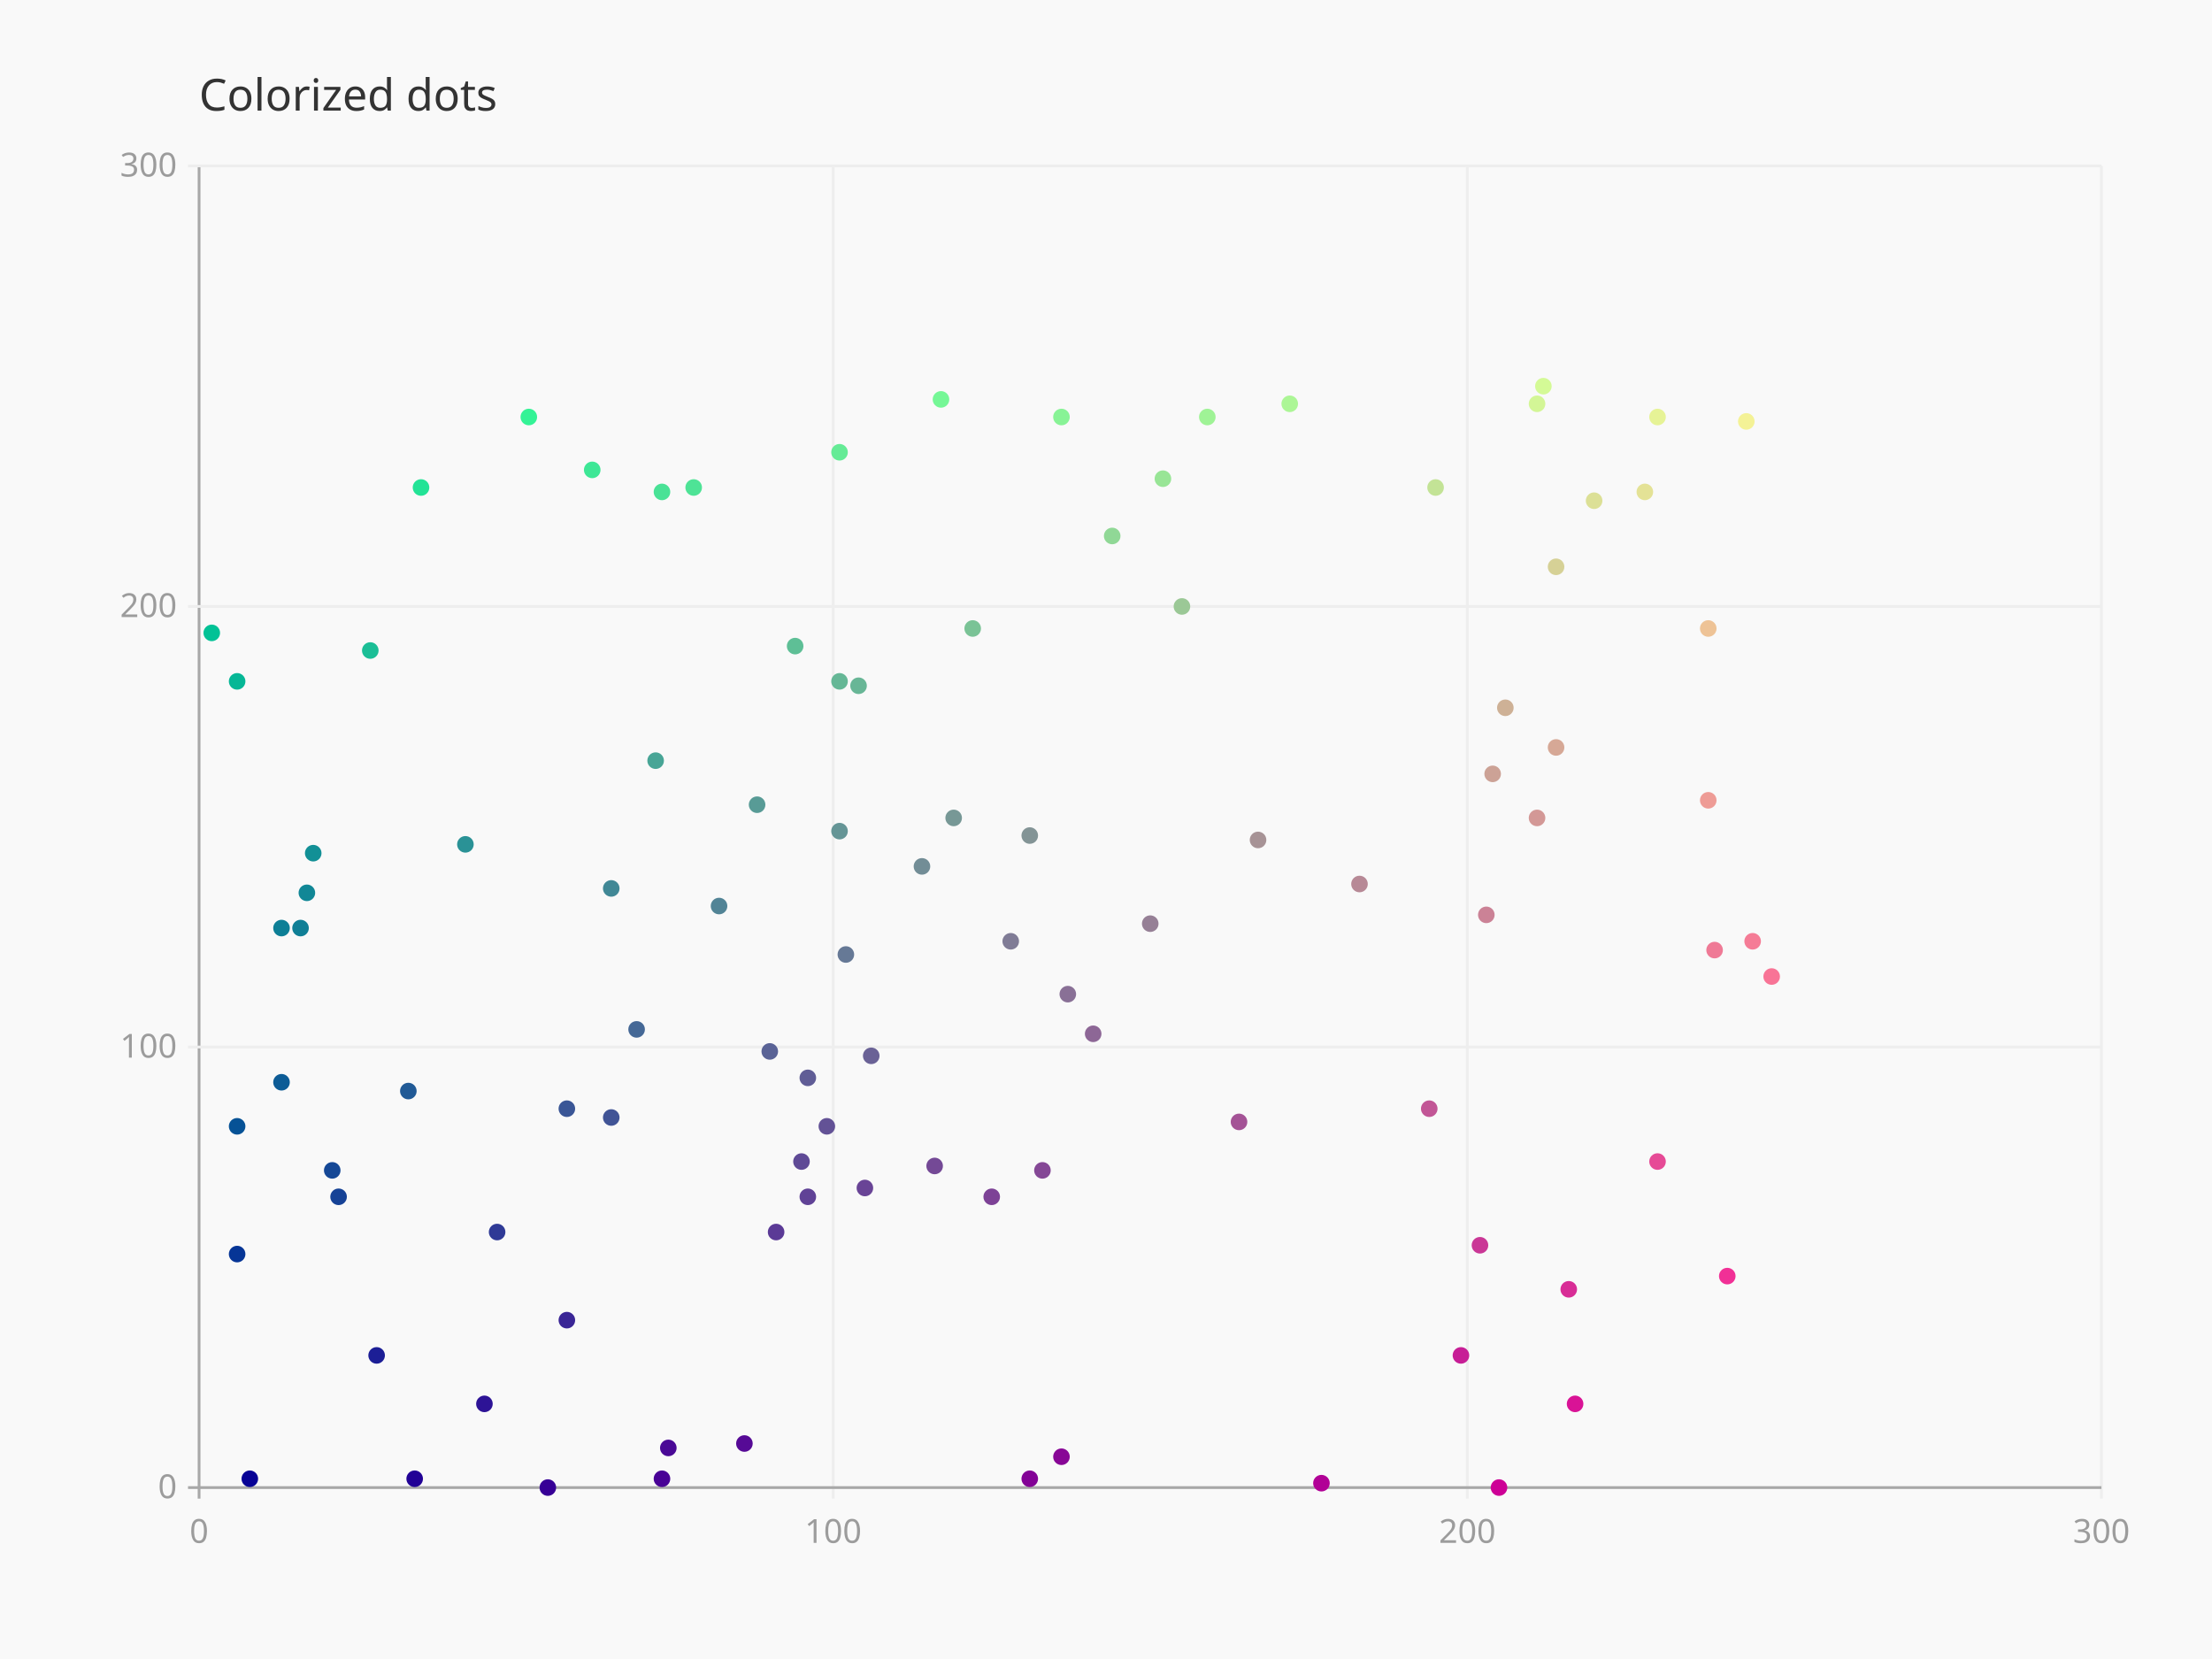
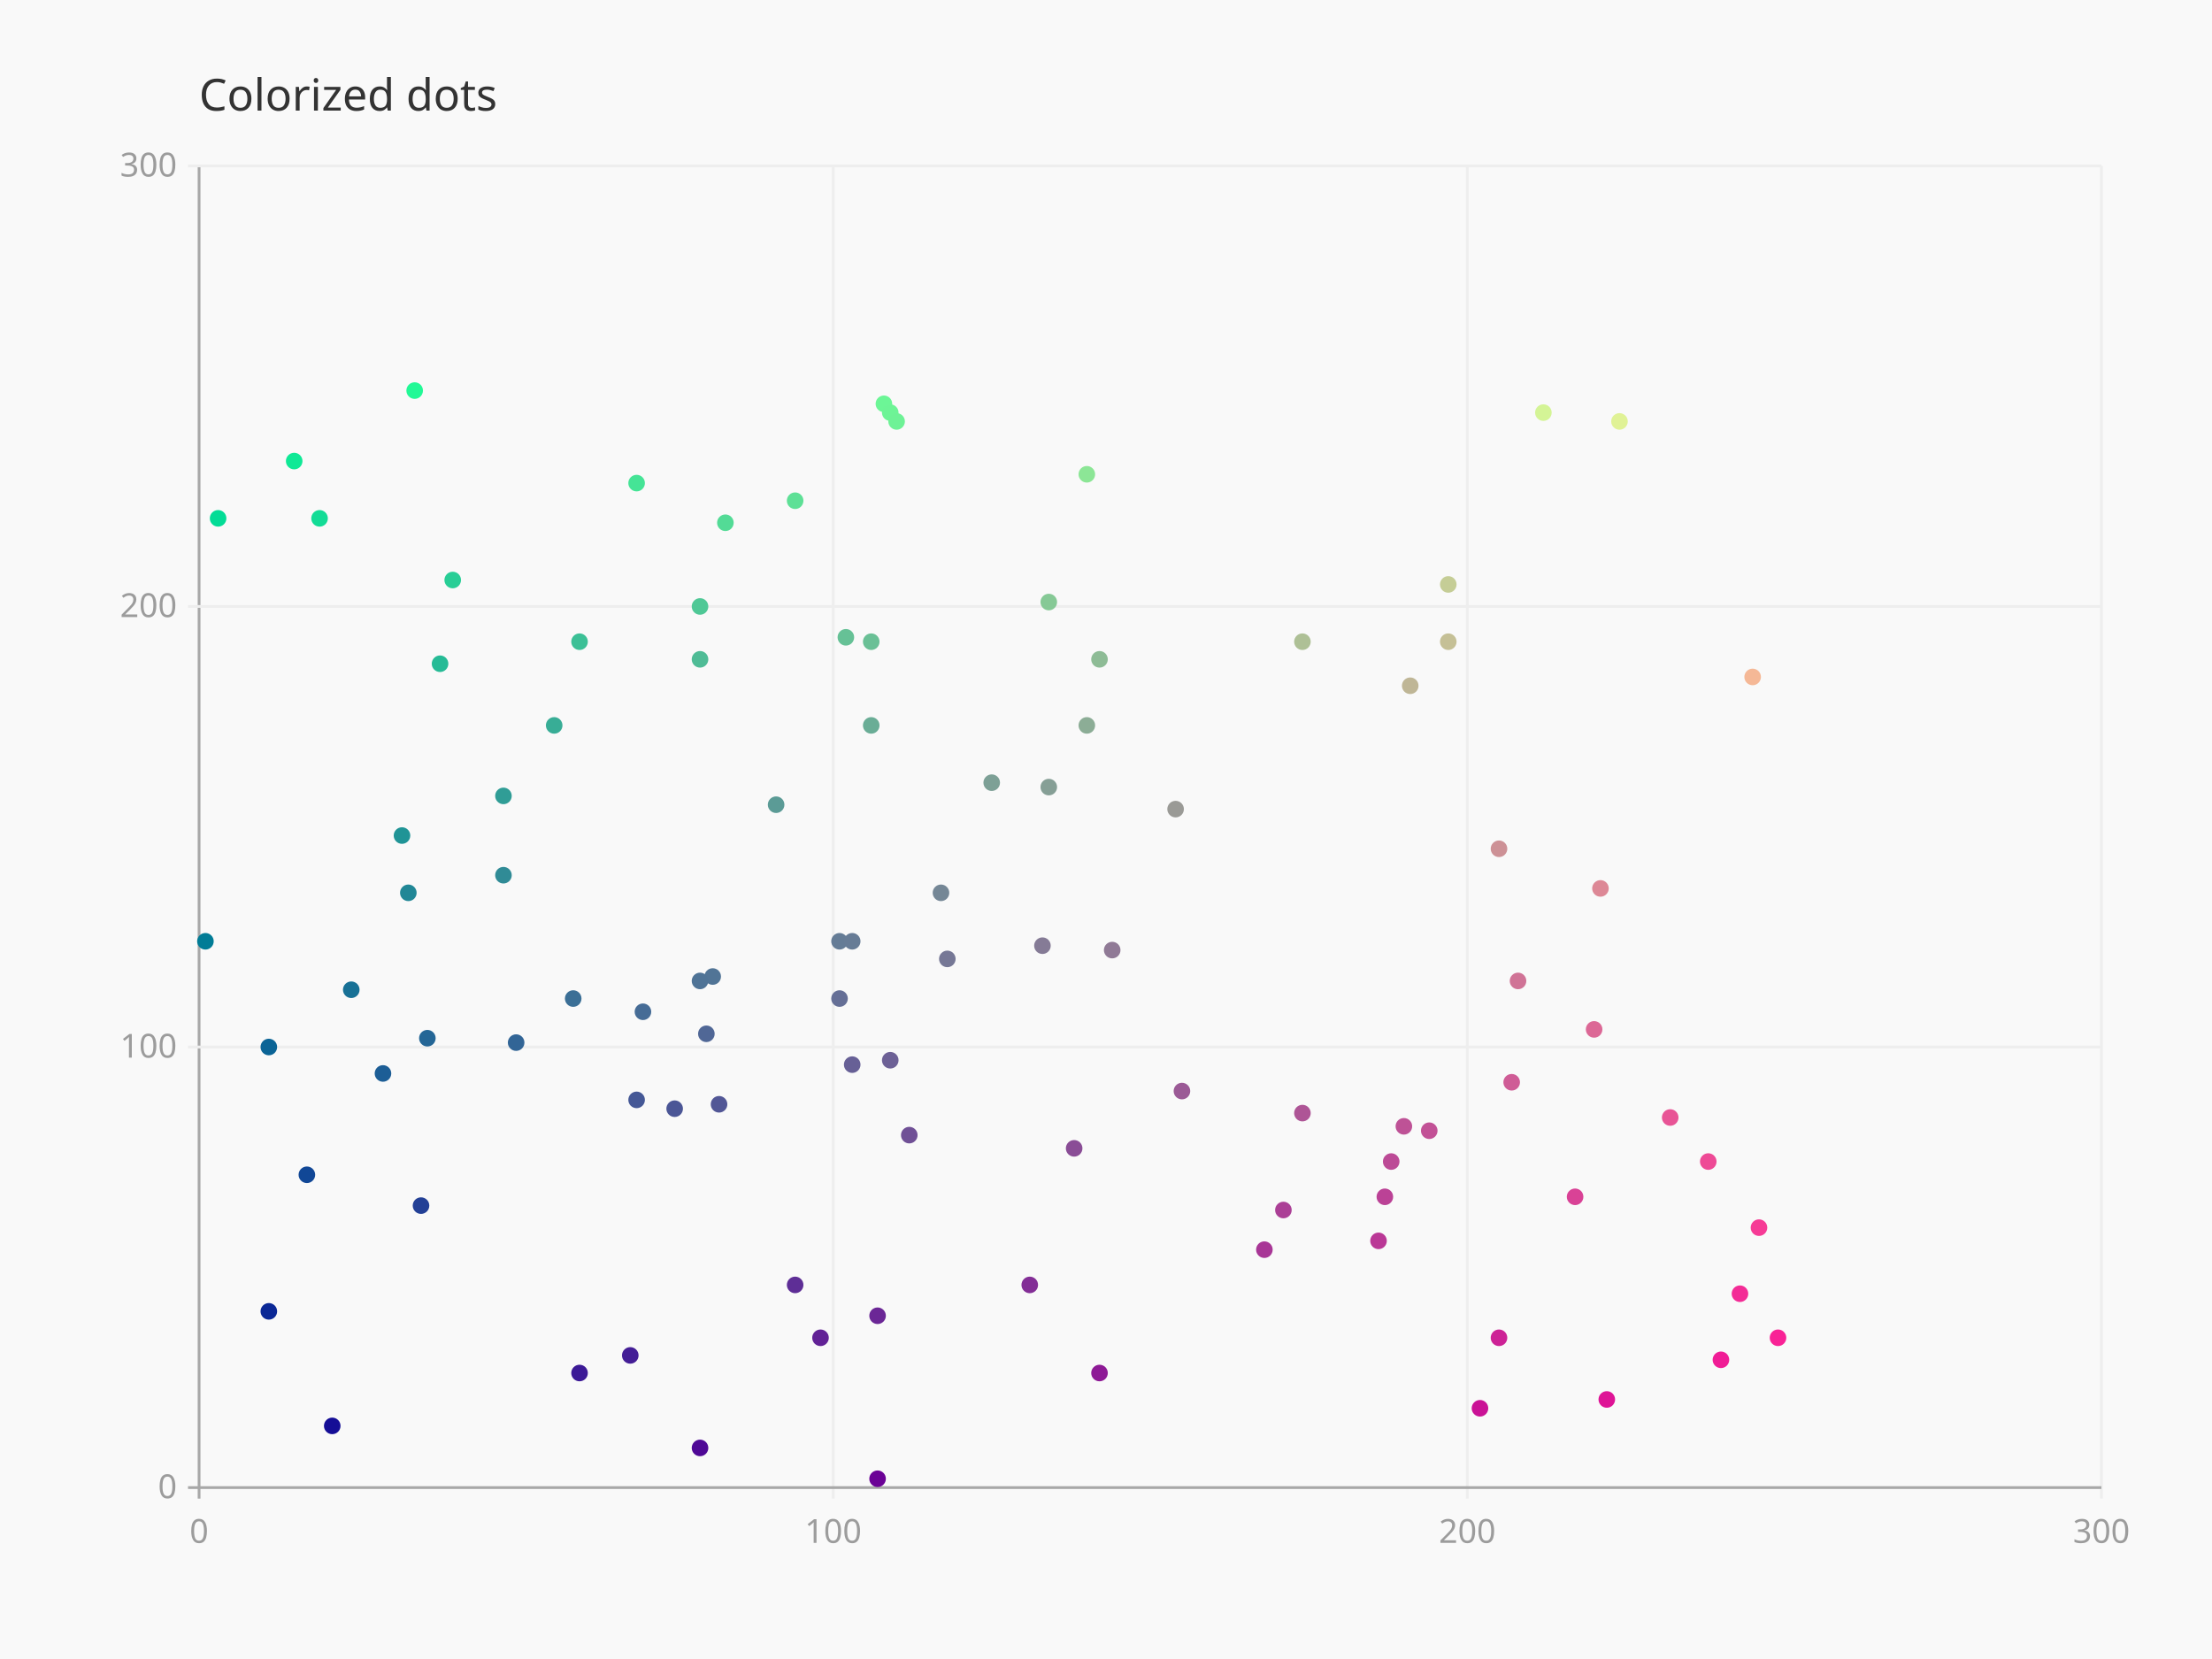
<svg xmlns="http://www.w3.org/2000/svg" height="600" version="1.1" width="800">
  <g>
    <rect fill="#f9f9f9" height="600" width="800" x="0" y="0" />
    <g transform="translate(40 40)">
      <g transform="translate(32 0)">
        <text fill="#333" font-family="Monaco" font-size="16" x="0" y="0">Colorized dots</text>
      </g>
      <g transform="translate(0 20)">
        <g transform="translate(32 0)">
          <g class="axis bottom">
            <g class="tick">
              <line stroke="#eee" stroke-width="1" x1="229.333" x2="229.333" y1="0" y2="482.0" />
              <text dy="1em" fill="#9c9c9c" font-family="Monaco" text-anchor="middle" x="229.333" y="486.0">100</text>
            </g>
            <g class="tick">
              <line stroke="#eee" stroke-width="1" x1="458.667" x2="458.667" y1="0" y2="482.0" />
              <text dy="1em" fill="#9c9c9c" font-family="Monaco" text-anchor="middle" x="458.667" y="486.0">200</text>
            </g>
            <g class="tick">
              <line stroke="#eee" stroke-width="1" x1="688" x2="688" y1="0" y2="482.0" />
              <text dy="1em" fill="#9c9c9c" font-family="Monaco" text-anchor="middle" x="688" y="486.0">300</text>
            </g>
            <g class="tick">
              <line stroke="#a8a8a8" stroke-width="1" x1="0" x2="0" y1="0" y2="482.0" />
              <text dy="1em" fill="#9c9c9c" font-family="Monaco" text-anchor="middle" x="0" y="486.0">0</text>
            </g>
          </g>
          <g class="axis left">
            <g class="tick">
              <line stroke="#eee" stroke-width="1" x1="-4" x2="688.0" y1="318.667" y2="318.667" />
              <text dy="0.32em" fill="#9c9c9c" font-family="Monaco" text-anchor="end" x="-8" y="318.667">100</text>
            </g>
            <g class="tick">
              <line stroke="#eee" stroke-width="1" x1="-4" x2="688.0" y1="159.333" y2="159.333" />
              <text dy="0.32em" fill="#9c9c9c" font-family="Monaco" text-anchor="end" x="-8" y="159.333">200</text>
            </g>
            <g class="tick">
              <line stroke="#eee" stroke-width="1" x1="-4" x2="688.0" y1="0" y2="0" />
              <text dy="0.32em" fill="#9c9c9c" font-family="Monaco" text-anchor="end" x="-8" y="0">300</text>
            </g>
            <g class="tick">
              <line stroke="#a8a8a8" stroke-width="1" x1="-4" x2="688.0" y1="478" y2="478" />
              <text dy="0.32em" fill="#9c9c9c" font-family="Monaco" text-anchor="end" x="-8" y="478">0</text>
            </g>
          </g>
          <g>
            <g class="series dots">
-               <circle cx="227.04" cy="347.347" fill="rgb(99, 82, 150)" r="3" />
-               <circle cx="483.893" cy="235.813" fill="rgb(211, 152, 150)" r="3" />
-               <circle cx="167.413" cy="474.813" fill="rgb(73, 2, 150)" r="3" />
-               <circle cx="240.80" cy="369.653" fill="rgb(105, 68, 150)" r="3" />
-               <circle cx="483.893" cy="86.04" fill="rgb(211, 246, 150)" r="3" />
-               <circle cx="272.907" cy="235.813" fill="rgb(119, 152, 150)" r="3" />
-               <circle cx="36.693" cy="275.647" fill="rgb(16, 127, 150)" r="3" />
-               <circle cx="133.013" cy="340.973" fill="rgb(58, 86, 150)" r="3" />
-               <circle cx="75.68" cy="334.6" fill="rgb(33, 90, 150)" r="3" />
-               <circle cx="217.867" cy="360.093" fill="rgb(95, 74, 150)" r="3" />
-               <circle cx="167.413" cy="117.907" fill="rgb(73, 226, 150)" r="3" />
-               <circle cx="133.013" cy="417.453" fill="rgb(58, 38, 150)" r="3" />
-               <circle cx="497.653" cy="447.727" fill="rgb(217, 19, 150)" r="3" />
-               <circle cx="197.227" cy="462.067" fill="rgb(86, 10, 150)" r="3" />
-               <circle cx="470.133" cy="478" fill="rgb(205, 0, 150)" r="3" />
-               <circle cx="268.32" cy="84.447" fill="rgb(117, 247, 150)" r="3" />
-               <circle cx="126.133" cy="478" fill="rgb(55, 0, 150)" r="3" />
-               <circle cx="561.867" cy="280.427" fill="rgb(245, 124, 150)" r="3" />
-               <circle cx="355.467" cy="159.333" fill="rgb(155, 200, 150)" r="3" />
-               <circle cx="305.013" cy="363.28" fill="rgb(133, 72, 150)" r="3" />
-               <circle cx="279.787" cy="167.30" fill="rgb(122, 195, 150)" r="3" />
-               <circle cx="548.107" cy="283.613" fill="rgb(239, 122, 150)" r="3" />
-               <circle cx="559.573" cy="92.413" fill="rgb(244, 242, 150)" r="3" />
-               <circle cx="314.187" cy="299.547" fill="rgb(137, 112, 150)" r="3" />
-               <circle cx="504.533" cy="121.093" fill="rgb(220, 224, 150)" r="3" />
-               <circle cx="13.76" cy="347.347" fill="rgb(6, 82, 150)" r="3" />
-               <circle cx="29.813" cy="275.647" fill="rgb(13, 127, 150)" r="3" />
-               <circle cx="405.92" cy="476.407" fill="rgb(177, 1, 150)" r="3" />
-               <circle cx="215.573" cy="173.673" fill="rgb(94, 191, 150)" r="3" />
-               <circle cx="4.587" cy="168.893" fill="rgb(2, 194, 150)" r="3" />
-               <circle cx="201.813" cy="231.033" fill="rgb(88, 155, 150)" r="3" />
-               <circle cx="80.267" cy="116.313" fill="rgb(35, 227, 150)" r="3" />
-               <circle cx="233.92" cy="285.207" fill="rgb(102, 121, 150)" r="3" />
-               <circle cx="490.773" cy="144.993" fill="rgb(214, 209, 150)" r="3" />
-               <circle cx="286.667" cy="372.84" fill="rgb(125, 66, 150)" r="3" />
-               <circle cx="495.36" cy="406.30" fill="rgb(216, 45, 150)" r="3" />
-               <circle cx="50.453" cy="372.84" fill="rgb(22, 66, 150)" r="3" />
-               <circle cx="311.893" cy="90.82" fill="rgb(136, 243, 150)" r="3" />
-               <circle cx="77.973" cy="474.813" fill="rgb(34, 2, 150)" r="3" />
-               <circle cx="382.987" cy="243.78" fill="rgb(167, 147, 150)" r="3" />
-               <circle cx="41.28" cy="248.56" fill="rgb(18, 144, 150)" r="3" />
-               <circle cx="330.24" cy="133.84" fill="rgb(144, 216, 150)" r="3" />
-               <circle cx="456.373" cy="430.2" fill="rgb(199, 30, 150)" r="3" />
-               <circle cx="293.547" cy="280.427" fill="rgb(128, 124, 150)" r="3" />
-               <circle cx="348.587" cy="113.127" fill="rgb(152, 229, 150)" r="3" />
-               <circle cx="13.76" cy="186.42" fill="rgb(6, 183, 150)" r="3" />
-               <circle cx="527.467" cy="360.093" fill="rgb(230, 74, 150)" r="3" />
-               <circle cx="64.213" cy="430.2" fill="rgb(28, 30, 150)" r="3" />
-               <circle cx="231.627" cy="186.42" fill="rgb(101, 183, 150)" r="3" />
-               <circle cx="18.347" cy="474.813" fill="rgb(8, 2, 150)" r="3" />
-               <circle cx="48.16" cy="363.28" fill="rgb(21, 72, 150)" r="3" />
-               <circle cx="29.813" cy="331.413" fill="rgb(13, 92, 150)" r="3" />
-               <circle cx="394.453" cy="86.04" fill="rgb(172, 246, 150)" r="3" />
-               <circle cx="188.053" cy="267.68" fill="rgb(82, 132, 150)" r="3" />
-               <circle cx="486.187" cy="79.667" fill="rgb(212, 250, 150)" r="3" />
-               <circle cx="142.187" cy="109.94" fill="rgb(62, 231, 150)" r="3" />
-               <circle cx="119.253" cy="90.82" fill="rgb(52, 243, 150)" r="3" />
-               <circle cx="13.76" cy="393.553" fill="rgb(6, 53, 150)" r="3" />
-               <circle cx="463.253" cy="390.367" fill="rgb(202, 55, 150)" r="3" />
-               <circle cx="545.813" cy="167.30" fill="rgb(238, 195, 150)" r="3" />
-               <circle cx="261.44" cy="253.34" fill="rgb(114, 141, 150)" r="3" />
-               <circle cx="568.747" cy="293.173" fill="rgb(248, 116, 150)" r="3" />
-               <circle cx="231.627" cy="103.567" fill="rgb(101, 235, 150)" r="3" />
-               <circle cx="376.107" cy="345.753" fill="rgb(164, 83, 150)" r="3" />
-               <circle cx="243.093" cy="321.853" fill="rgb(106, 98, 150)" r="3" />
-               <circle cx="158.24" cy="312.293" fill="rgb(69, 104, 150)" r="3" />
-               <circle cx="465.547" cy="270.867" fill="rgb(203, 130, 150)" r="3" />
-               <circle cx="220.16" cy="329.82" fill="rgb(96, 93, 150)" r="3" />
-               <circle cx="472.427" cy="195.98" fill="rgb(206, 177, 150)" r="3" />
-               <circle cx="300.427" cy="474.813" fill="rgb(131, 2, 150)" r="3" />
-               <circle cx="38.987" cy="262.90" fill="rgb(17, 135, 150)" r="3" />
-               <circle cx="178.88" cy="116.313" fill="rgb(78, 227, 150)" r="3" />
-               <circle cx="545.813" cy="229.44" fill="rgb(238, 156, 150)" r="3" />
-               <circle cx="447.20" cy="116.313" fill="rgb(195, 227, 150)" r="3" />
-               <circle cx="220.16" cy="372.84" fill="rgb(96, 66, 150)" r="3" />
-               <circle cx="107.787" cy="385.587" fill="rgb(47, 58, 150)" r="3" />
-               <circle cx="522.88" cy="117.907" fill="rgb(228, 226, 150)" r="3" />
-               <circle cx="444.907" cy="340.973" fill="rgb(194, 86, 150)" r="3" />
-               <circle cx="344.0" cy="274.053" fill="rgb(150, 128, 150)" r="3" />
-               <circle cx="311.893" cy="466.847" fill="rgb(136, 7, 150)" r="3" />
-               <circle cx="266.027" cy="361.687" fill="rgb(116, 73, 150)" r="3" />
-               <circle cx="206.4" cy="320.26" fill="rgb(90, 99, 150)" r="3" />
-               <circle cx="61.92" cy="175.267" fill="rgb(27, 190, 150)" r="3" />
-               <circle cx="467.84" cy="219.88" fill="rgb(204, 162, 150)" r="3" />
-               <circle cx="103.20" cy="447.727" fill="rgb(45, 19, 150)" r="3" />
-               <circle cx="149.067" cy="344.16" fill="rgb(65, 84, 150)" r="3" />
-               <circle cx="300.427" cy="242.187" fill="rgb(131, 148, 150)" r="3" />
-               <circle cx="169.707" cy="463.66" fill="rgb(74, 9, 150)" r="3" />
-               <circle cx="364.64" cy="90.82" fill="rgb(159, 243, 150)" r="3" />
-               <circle cx="231.627" cy="240.593" fill="rgb(101, 149, 150)" r="3" />
-               <circle cx="96.32" cy="245.373" fill="rgb(42, 146, 150)" r="3" />
-               <circle cx="490.773" cy="210.32" fill="rgb(214, 168, 150)" r="3" />
-               <circle cx="419.68" cy="259.713" fill="rgb(183, 137, 150)" r="3" />
-               <circle cx="238.507" cy="188.013" fill="rgb(104, 182, 150)" r="3" />
-               <circle cx="149.067" cy="261.307" fill="rgb(65, 136, 150)" r="3" />
-               <circle cx="165.12" cy="215.10" fill="rgb(72, 165, 150)" r="3" />
-               <circle cx="552.693" cy="401.52" fill="rgb(241, 48, 150)" r="3" />
-               <circle cx="208.693" cy="385.587" fill="rgb(91, 58, 150)" r="3" />
-               <circle cx="527.467" cy="90.82" fill="rgb(230, 243, 150)" r="3" />
-               <circle cx="323.36" cy="313.887" fill="rgb(141, 103, 150)" r="3" />
+               <circle cx="128.427" cy="202.353" fill="rgb(56, 173, 150)" r="3" />
+               <circle cx="399.04" cy="172.08" fill="rgb(174, 192, 150)" r="3" />
+               <circle cx="2.293" cy="280.427" fill="rgb(1, 124, 150)" r="3" />
+               <circle cx="463.253" cy="449.32" fill="rgb(202, 18, 150)" r="3" />
+               <circle cx="87.147" cy="180.047" fill="rgb(38, 187, 150)" r="3" />
+               <circle cx="470.133" cy="246.967" fill="rgb(205, 145, 150)" r="3" />
+               <circle cx="181.173" cy="159.333" fill="rgb(79, 200, 150)" r="3" />
+               <circle cx="25.227" cy="318.667" fill="rgb(11, 100, 150)" r="3" />
+               <circle cx="160.533" cy="305.92" fill="rgb(70, 108, 150)" r="3" />
+               <circle cx="426.56" cy="388.773" fill="rgb(186, 56, 150)" r="3" />
+               <circle cx="474.72" cy="331.413" fill="rgb(207, 92, 150)" r="3" />
+               <circle cx="158.24" cy="337.787" fill="rgb(69, 88, 150)" r="3" />
+               <circle cx="256.853" cy="350.533" fill="rgb(112, 80, 150)" r="3" />
+               <circle cx="245.387" cy="474.813" fill="rgb(107, 2, 150)" r="3" />
+               <circle cx="231.627" cy="301.14" fill="rgb(101, 111, 150)" r="3" />
+               <circle cx="188.053" cy="339.38" fill="rgb(82, 87, 150)" r="3" />
+               <circle cx="236.213" cy="325.04" fill="rgb(103, 96, 150)" r="3" />
+               <circle cx="110.08" cy="227.847" fill="rgb(48, 157, 150)" r="3" />
+               <circle cx="509.12" cy="446.133" fill="rgb(222, 20, 150)" r="3" />
+               <circle cx="137.6" cy="172.08" fill="rgb(60, 192, 150)" r="3" />
+               <circle cx="385.28" cy="391.96" fill="rgb(168, 54, 150)" r="3" />
+               <circle cx="75.68" cy="262.90" fill="rgb(33, 135, 150)" r="3" />
+               <circle cx="91.733" cy="149.773" fill="rgb(40, 206, 150)" r="3" />
+               <circle cx="270.613" cy="286.8" fill="rgb(118, 120, 150)" r="3" />
+               <circle cx="114.667" cy="317.073" fill="rgb(50, 101, 150)" r="3" />
+               <circle cx="545.813" cy="360.093" fill="rgb(238, 74, 150)" r="3" />
+               <circle cx="435.733" cy="347.347" fill="rgb(190, 82, 150)" r="3" />
+               <circle cx="470.133" cy="423.827" fill="rgb(205, 34, 150)" r="3" />
+               <circle cx="305.013" cy="282.02" fill="rgb(133, 123, 150)" r="3" />
+               <circle cx="431.147" cy="360.093" fill="rgb(188, 74, 150)" r="3" />
+               <circle cx="355.467" cy="334.6" fill="rgb(155, 90, 150)" r="3" />
+               <circle cx="77.973" cy="81.26" fill="rgb(34, 249, 150)" r="3" />
+               <circle cx="183.467" cy="313.887" fill="rgb(80, 103, 150)" r="3" />
+               <circle cx="286.667" cy="223.067" fill="rgb(125, 160, 150)" r="3" />
+               <circle cx="513.707" cy="92.413" fill="rgb(224, 242, 150)" r="3" />
+               <circle cx="550.4" cy="431.793" fill="rgb(240, 29, 150)" r="3" />
+               <circle cx="215.573" cy="404.707" fill="rgb(94, 46, 150)" r="3" />
+               <circle cx="497.653" cy="372.84" fill="rgb(217, 66, 150)" r="3" />
+               <circle cx="247.68" cy="86.04" fill="rgb(108, 246, 150)" r="3" />
+               <circle cx="557.28" cy="407.893" fill="rgb(243, 44, 150)" r="3" />
+               <circle cx="38.987" cy="364.873" fill="rgb(17, 71, 150)" r="3" />
+               <circle cx="185.76" cy="293.173" fill="rgb(81, 116, 150)" r="3" />
+               <circle cx="249.973" cy="323.447" fill="rgb(109, 97, 150)" r="3" />
+               <circle cx="307.307" cy="224.66" fill="rgb(134, 159, 150)" r="3" />
+               <circle cx="477.013" cy="294.767" fill="rgb(208, 115, 150)" r="3" />
+               <circle cx="268.32" cy="262.90" fill="rgb(117, 135, 150)" r="3" />
+               <circle cx="330.24" cy="283.613" fill="rgb(144, 122, 150)" r="3" />
+               <circle cx="181.173" cy="178.453" fill="rgb(79, 188, 150)" r="3" />
+               <circle cx="110.08" cy="256.527" fill="rgb(48, 139, 150)" r="3" />
+               <circle cx="444.907" cy="348.94" fill="rgb(194, 81, 150)" r="3" />
+               <circle cx="321.067" cy="202.353" fill="rgb(140, 173, 150)" r="3" />
+               <circle cx="307.307" cy="157.74" fill="rgb(134, 201, 150)" r="3" />
+               <circle cx="249.973" cy="89.227" fill="rgb(109, 244, 150)" r="3" />
+               <circle cx="451.787" cy="172.08" fill="rgb(197, 192, 150)" r="3" />
+               <circle cx="504.533" cy="312.293" fill="rgb(220, 104, 150)" r="3" />
+               <circle cx="73.387" cy="242.187" fill="rgb(32, 148, 150)" r="3" />
+               <circle cx="48.16" cy="455.693" fill="rgb(21, 14, 150)" r="3" />
+               <circle cx="243.093" cy="202.353" fill="rgb(106, 173, 150)" r="3" />
+               <circle cx="353.173" cy="232.627" fill="rgb(154, 154, 150)" r="3" />
+               <circle cx="43.573" cy="127.467" fill="rgb(19, 220, 150)" r="3" />
+               <circle cx="25.227" cy="414.267" fill="rgb(11, 40, 150)" r="3" />
+               <circle cx="245.387" cy="415.86" fill="rgb(107, 39, 150)" r="3" />
+               <circle cx="561.867" cy="184.827" fill="rgb(245, 184, 150)" r="3" />
+               <circle cx="181.173" cy="294.767" fill="rgb(79, 115, 150)" r="3" />
+               <circle cx="252.267" cy="92.413" fill="rgb(110, 242, 150)" r="3" />
+               <circle cx="172.00" cy="340.973" fill="rgb(75, 86, 150)" r="3" />
+               <circle cx="438.027" cy="188.013" fill="rgb(191, 182, 150)" r="3" />
+               <circle cx="428.853" cy="372.84" fill="rgb(187, 66, 150)" r="3" />
+               <circle cx="486.187" cy="89.227" fill="rgb(212, 244, 150)" r="3" />
+               <circle cx="325.653" cy="178.453" fill="rgb(142, 188, 150)" r="3" />
+               <circle cx="233.92" cy="170.487" fill="rgb(102, 193, 150)" r="3" />
+               <circle cx="300.427" cy="404.707" fill="rgb(131, 46, 150)" r="3" />
+               <circle cx="571.04" cy="423.827" fill="rgb(249, 34, 150)" r="3" />
+               <circle cx="399.04" cy="342.567" fill="rgb(174, 85, 150)" r="3" />
+               <circle cx="506.827" cy="261.307" fill="rgb(221, 136, 150)" r="3" />
+               <circle cx="190.347" cy="129.06" fill="rgb(83, 219, 150)" r="3" />
+               <circle cx="208.693" cy="231.033" fill="rgb(91, 155, 150)" r="3" />
+               <circle cx="392.16" cy="377.62" fill="rgb(171, 63, 150)" r="3" />
+               <circle cx="231.627" cy="280.427" fill="rgb(101, 124, 150)" r="3" />
+               <circle cx="321.067" cy="111.533" fill="rgb(140, 230, 150)" r="3" />
+               <circle cx="82.56" cy="315.48" fill="rgb(36, 102, 150)" r="3" />
+               <circle cx="181.173" cy="463.66" fill="rgb(79, 9, 150)" r="3" />
+               <circle cx="135.307" cy="301.14" fill="rgb(59, 111, 150)" r="3" />
+               <circle cx="316.48" cy="355.313" fill="rgb(138, 77, 150)" r="3" />
+               <circle cx="158.24" cy="114.72" fill="rgb(69, 228, 150)" r="3" />
+               <circle cx="224.747" cy="423.827" fill="rgb(98, 34, 150)" r="3" />
+               <circle cx="564.16" cy="383.993" fill="rgb(246, 59, 150)" r="3" />
+               <circle cx="155.947" cy="430.2" fill="rgb(68, 30, 150)" r="3" />
+               <circle cx="236.213" cy="280.427" fill="rgb(103, 124, 150)" r="3" />
+               <circle cx="66.507" cy="328.227" fill="rgb(29, 94, 150)" r="3" />
+               <circle cx="6.88" cy="127.467" fill="rgb(3, 220, 150)" r="3" />
+               <circle cx="532.053" cy="344.16" fill="rgb(232, 84, 150)" r="3" />
+               <circle cx="325.653" cy="436.573" fill="rgb(142, 26, 150)" r="3" />
+               <circle cx="215.573" cy="121.093" fill="rgb(94, 224, 150)" r="3" />
+               <circle cx="451.787" cy="151.367" fill="rgb(197, 205, 150)" r="3" />
+               <circle cx="34.40" cy="106.753" fill="rgb(15, 233, 150)" r="3" />
+               <circle cx="137.6" cy="436.573" fill="rgb(60, 26, 150)" r="3" />
+               <circle cx="55.04" cy="297.953" fill="rgb(24, 113, 150)" r="3" />
+               <circle cx="80.267" cy="376.027" fill="rgb(35, 64, 150)" r="3" />
+               <circle cx="243.093" cy="172.08" fill="rgb(106, 192, 150)" r="3" />
            </g>
          </g>
        </g>
      </g>
    </g>
  </g>
</svg>
